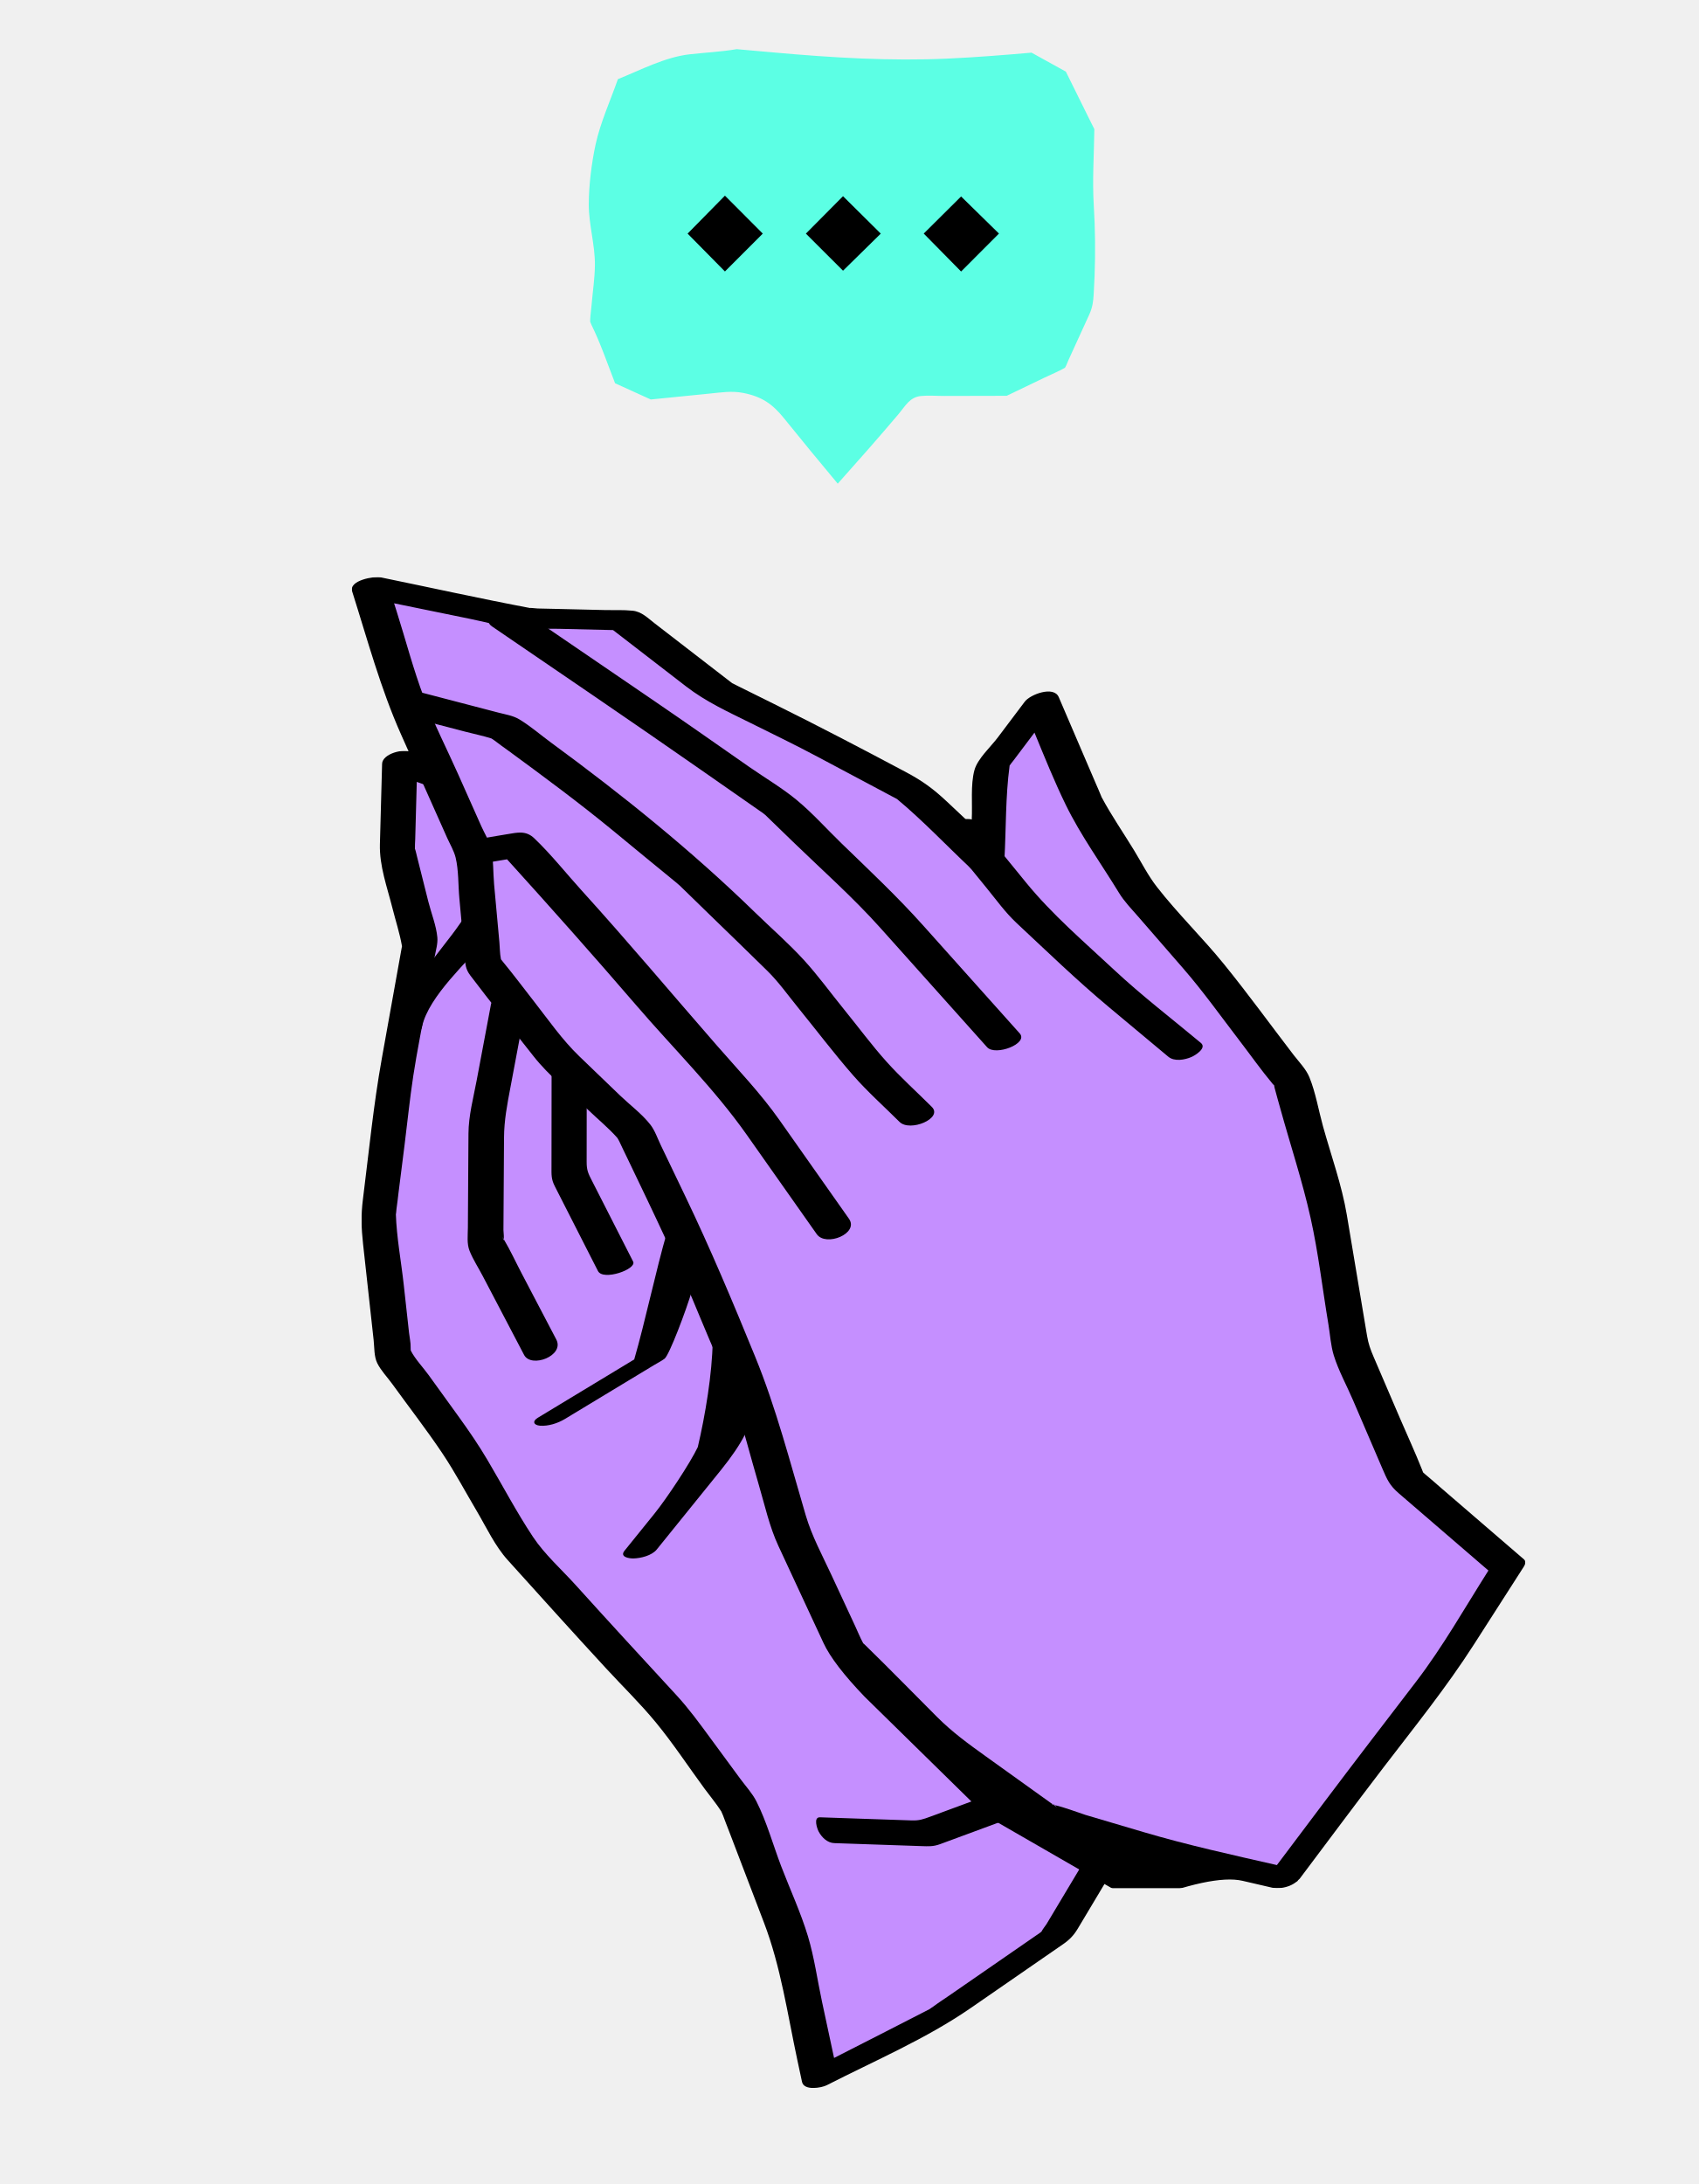
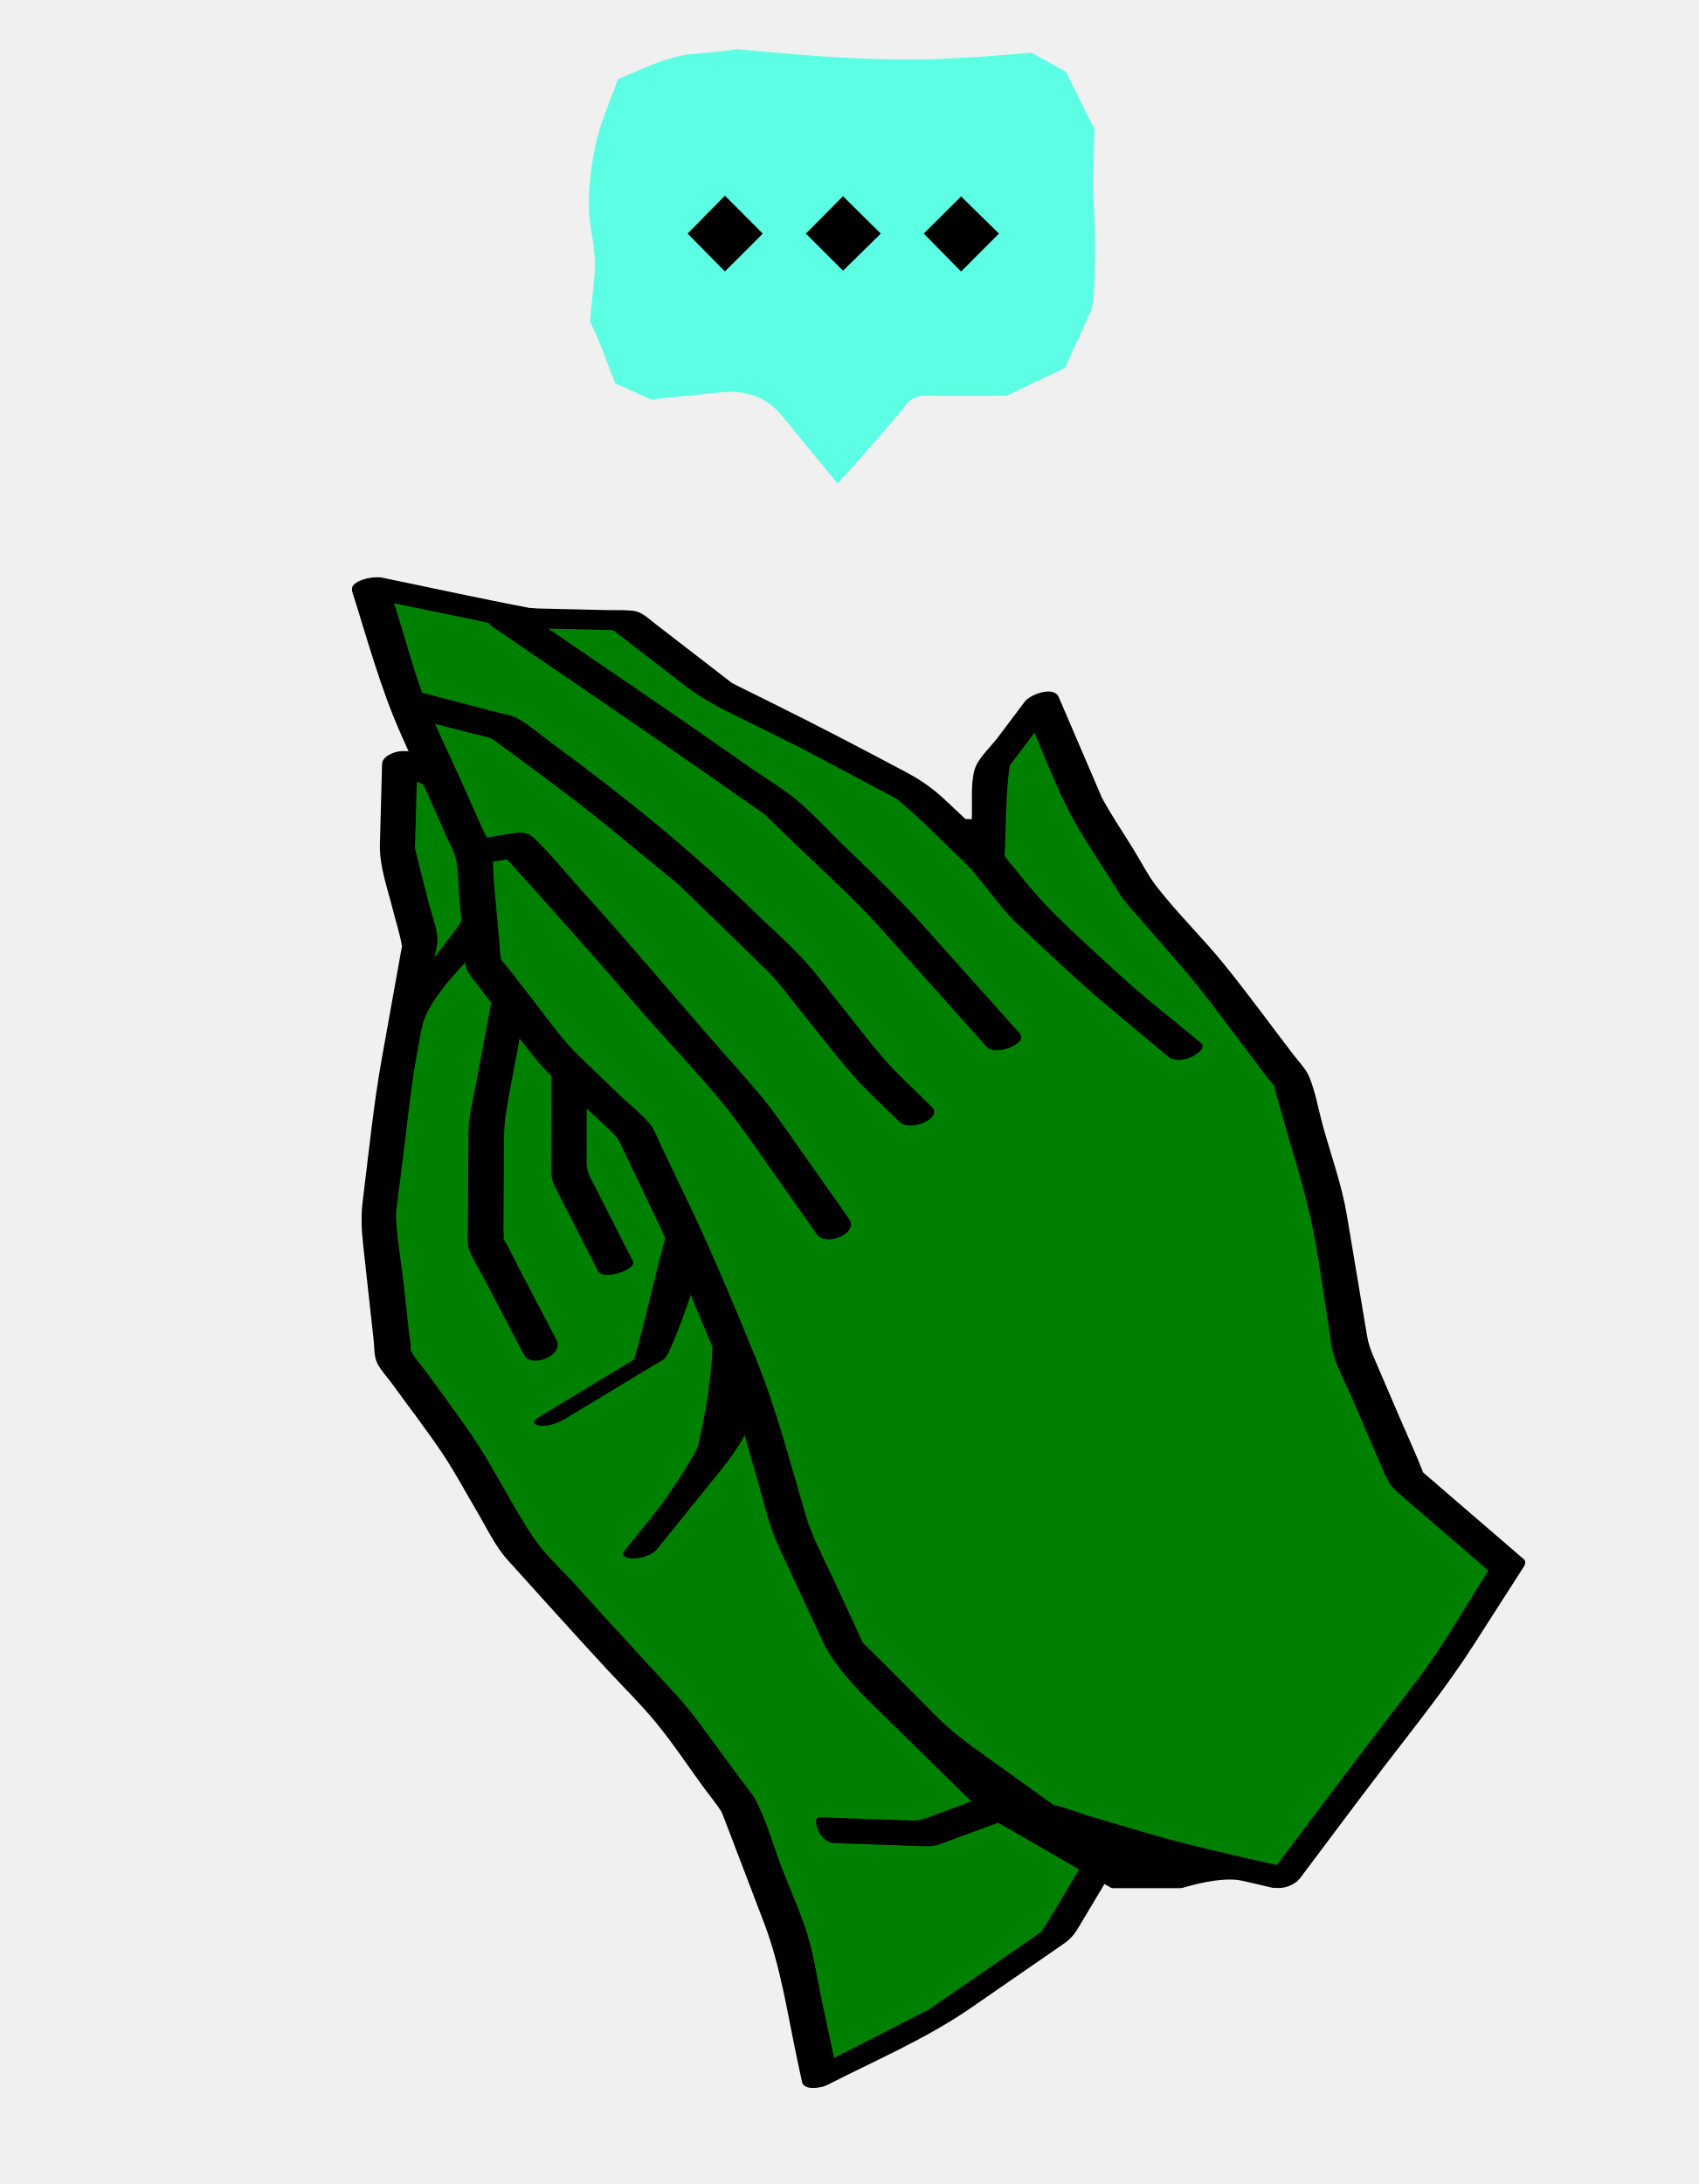
<svg xmlns="http://www.w3.org/2000/svg" height="180" viewBox="0 0 140 180" width="140">
  <mask id="a" fill="#fff">
    <path d="m.803.798h64.652v110.202h-64.652z" fill="#fff" fill-rule="evenodd" />
  </mask>
  <mask id="b" fill="#fff">
    <path d="m0 .478h96.722v108.054h-96.722z" fill="#fff" fill-rule="evenodd" />
  </mask>
  <g fill="none" fill-rule="evenodd">
    <path d="m0 1h140v180h-140z" transform="translate(0 -1)" />
-     <path d="m3.745 71.273 1.865 7.421-1.999 11.13-1.443 11.44 1.266 11.497 5.485 7.599 4.803 8.113 6.291 6.969 6.362 6.899 5.521 7.509 4.26 11.15 2.398 11.192 9.938-5.08 9.651-6.669 5.894-9.851-4.373-10.213-2.853-10.844-4.81-10.088-3.723-10.514-3.679-10.597-7.756-7.086-7.14-7.557-6.957-7.736-6.72-7.853-12.078-4.315z" fill="#c58fff" transform="translate(29 -1)" />
+     <path d="m3.745 71.273 1.865 7.421-1.999 11.13-1.443 11.44 1.266 11.497 5.485 7.599 4.803 8.113 6.291 6.969 6.362 6.899 5.521 7.509 4.26 11.15 2.398 11.192 9.938-5.08 9.651-6.669 5.894-9.851-4.373-10.213-2.853-10.844-4.81-10.088-3.723-10.514-3.679-10.597-7.756-7.086-7.14-7.557-6.957-7.736-6.72-7.853-12.078-4.315z" fill="green" transform="translate(29 -1)" />
    <path d="m62.535 88.612c-.001-.065.02-.125.11-.12-.02-.002-.061.048-.11.12m-.486.877-4.793 8.01c-.064.106-.32.417-.417.621-.045.036-.092.073-.133.101l-3.393 2.345-4.112 2.842c-.428.295-.87.577-1.285.888-.094.07-.2.125-.29.2l-.003.003c-2.442 1.262-4.896 2.503-7.343 3.755l-.532.271-.996-4.646c-.38-1.774-.633-3.64-1.156-5.378-.59-1.959-1.48-3.872-2.21-5.783-.667-1.748-1.193-3.673-2.04-5.343-.338-.664-.887-1.257-1.327-1.855-.83-1.127-1.658-2.255-2.487-3.382-.897-1.22-1.755-2.404-2.78-3.515-2.777-3.012-5.551-6.024-8.296-9.065-1.158-1.283-2.562-2.53-3.521-3.972-1.353-2.036-2.507-4.237-3.754-6.34-.73-1.235-1.503-2.365-2.343-3.53l-2.512-3.478c-.456-.632-1.11-1.309-1.468-2.016-.001-.029-.014-.119-.011-.257.012-.389-.09-.82-.132-1.206l-.438-3.975c-.211-1.91-.586-3.883-.648-5.809.015.054.039-.34.052-.427.067-.439.11-.882.166-1.322.167-1.31.332-2.62.497-3.93.24-1.907.432-3.826.722-5.724.309-2.023.725-4.037 1.087-6.052.226-1.258.45-2.514.677-3.77.09-.508.265-1.055.219-1.572-.086-.969-.505-2.006-.742-2.948l-.927-3.69c-.021-.083-.151-.66-.182-.672-.008-.26.02-.533.026-.788l.11-4.024.018-.7 4.816 1.72 4.068 1.454c.125.044.36.17.568.246.083.098.212.215.253.263 3.219 3.761 6.434 7.513 9.745 11.194 3.349 3.725 6.777 7.364 10.217 11.007 1.36 1.44 2.9 2.72 4.36 4.053l3.37 3.078c.095.086.425.448.46.417.099.23.166.5.244.722 1.613 4.646 3.224 9.291 4.865 13.927.752 2.126 1.397 4.337 2.28 6.411 1.115 2.607 2.45 5.138 3.67 7.697.78 1.633 1.28 3.005 1.742 4.755.719 2.736 1.309 5.547 2.169 8.243.68 2.135 1.778 4.207 2.66 6.266.516 1.206.94 2.534 1.577 3.682l.09.165c-.171.27-.425.777-.457.833m3.392-1.478c-.18-1.015-.924-2.157-1.328-3.099-.687-1.608-1.376-3.214-2.064-4.82-.73-1.707-1.221-3.27-1.695-5.07-.687-2.613-1.18-5.389-2.088-7.934-.806-2.26-2.112-4.444-3.144-6.608-.795-1.668-1.593-3.283-2.208-5.02-1.714-4.842-3.423-9.684-5.108-14.535l-1.501-4.323c-.204-.586-.326-.903-.784-1.32l-6.623-6.052c-3.002-2.742-5.748-5.867-8.467-8.89-3.46-3.849-6.898-7.703-10.263-11.634-.854-.999-1.674-2.046-2.571-3.006-.455-.485-.995-.628-1.615-.85-2.985-1.066-5.97-2.134-8.957-3.2l-1.988-.71c-.773-.405-2.522.108-2.543.924l-.18 6.623c-.05 1.806.597 3.537 1.035 5.28.258 1.026.598 2.063.78 3.104l.008.026-.025.116c-.072.38-.137.761-.205 1.142-.48 2.668-.958 5.337-1.437 8.005-.688 3.828-1.066 7.712-1.553 11.57-.17 1.34-.138 2.377.01 3.724l.87 7.904c.067.604.026 1.354.298 1.903.295.603.842 1.168 1.233 1.71 1.388 1.923 2.858 3.808 4.174 5.782 1.006 1.51 1.869 3.134 2.794 4.696.8 1.355 1.493 2.867 2.552 4.041 2.69 2.98 5.374 5.965 8.096 8.915 1.364 1.48 2.833 2.91 4.112 4.464 1.432 1.74 2.69 3.658 4.025 5.474.45.613.959 1.216 1.37 1.86.013.041.107.234.143.331.154.428.325.85.487 1.274l2.893 7.575c1.385 3.625 1.935 7.525 2.747 11.315l.384 1.796c.164.762 1.619.494 2.04.278 3.986-2.037 8.202-3.828 11.888-6.376l7.6-5.252c.529-.365.876-.73 1.205-1.28l2.29-3.83 2.464-4.117c.326-.544.964-1.252.849-1.906" fill="#000" mask="url(#a)" transform="translate(29 61.086)" />
-     <path d="m76.783 155.728 6.308-8.384 6.487-8.477 5.688-8.87-8.337-7.183-4.568-10.638-1.884-11.262-3.039-10.98-6.918-9.019-5.654-6.506-4.502-7.386-3.546-8.266-4.048 5.372-.425 7.777-6.127-5.76-7.947-4.229-8.125-4.025-7.567-5.84-8.505-.199-12.598-2.583 3.031 9.548 5.493 12.318.845 9.272 5.768 7.368 6.7 6.442 5.111 10.652 4.472 10.939 3.358 11.366 4.489 9.66 7.444 7.445 8.592 6.16 10.178 3.01z" fill="#c58fff" transform="translate(29 -.914)" />
+     <path d="m76.783 155.728 6.308-8.384 6.487-8.477 5.688-8.87-8.337-7.183-4.568-10.638-1.884-11.262-3.039-10.98-6.918-9.019-5.654-6.506-4.502-7.386-3.546-8.266-4.048 5.372-.425 7.777-6.127-5.76-7.947-4.229-8.125-4.025-7.567-5.84-8.505-.199-12.598-2.583 3.031 9.548 5.493 12.318.845 9.272 5.768 7.368 6.7 6.442 5.111 10.652 4.472 10.939 3.358 11.366 4.489 9.66 7.444 7.445 8.592 6.16 10.178 3.01z" fill="green" transform="translate(29 -.914)" />
    <path d="m80.109 101.497-3.861 5.132c-3.674-.838-7.354-1.644-10.969-2.712-1.609-.477-3.219-.952-4.828-1.428-.165-.049-1.855-.667-2.497-.798.119.11.19.284.076.117-.033-.047-.098-.093-.166-.136-.087-.014-.149-.016-.164.004.026-.034.056-.049.085-.055-.043-.025-.09-.053-.12-.074l-1.532-1.098-3.88-2.782c-1.454-1.043-2.757-1.988-4.015-3.246-1.987-1.988-3.951-4.003-5.964-5.964-.068-.067-.104-.095-.127-.11-.008-.018-.016-.037-.033-.068-.232-.432-.417-.897-.624-1.342l-1.961-4.22c-.752-1.62-1.609-3.196-2.115-4.909-1.3-4.4-2.436-8.84-4.173-13.088-1.83-4.476-3.672-8.87-5.763-13.228l-2.016-4.204c-.263-.547-.482-1.205-.858-1.686-.686-.878-1.692-1.628-2.494-2.398l-3.358-3.23c-1.418-1.363-2.541-2.995-3.751-4.542-.844-1.077-1.663-2.18-2.535-3.236-.054-.065-.12-.14-.173-.215-.001-.009-.001-.018-.006-.039-.091-.44-.084-.924-.125-1.372l-.436-4.77c-.088-.97-.035-2.098-.277-3.044-.15-.582-.522-1.177-.766-1.724l-1.93-4.33c-.927-2.079-1.986-4.144-2.797-6.273-.885-2.322-1.516-4.774-2.267-7.142l-.207-.65 6.218 1.273c1.147.235 2.308.55 3.468.711 1.259.177 2.59.088 3.858.117l4.506.106c2.004 1.545 4.008 3.091 6.011 4.638 1.646 1.27 3.42 2.075 5.289 3.002 1.862.923 3.731 1.828 5.566 2.805 1.458.776 2.916 1.553 4.375 2.328l1.72.916c.148.08.301.152.446.237 2.119 1.762 4.05 3.808 6.059 5.696.553.521 2.744.167 2.794-.748.138-2.528.083-5.145.419-7.653.003-.024.003-.036.003-.05.086-.14.209-.273.304-.4l1.401-1.858.348-.463c.824 2.001 1.634 4.015 2.578 5.951 1.225 2.513 2.932 4.866 4.387 7.254.436.715 1.014 1.306 1.564 1.938 1.242 1.43 2.483 2.86 3.725 4.287 1.647 1.894 3.11 3.954 4.636 5.944.909 1.186 1.778 2.42 2.735 3.567.077.093.119.135.144.155-.01.011-.012.05.018.165.157.604.332 1.204.499 1.805.822 2.966 1.804 5.93 2.473 8.934.642 2.881.982 5.863 1.469 8.774.138.83.193 1.748.441 2.552.388 1.255 1.067 2.482 1.583 3.687l2.421 5.638c.394.917.601 1.395 1.348 2.038l7.395 6.37c-1.939 3.056-3.75 6.268-5.946 9.138-2.549 3.33-5.107 6.653-7.628 10.005zm9.649-25.969c-.431-.37-.854-.754-1.294-1.114-.045-.036-.127-.12-.164-.145-.032-.078-.06-.159-.088-.229-.568-1.432-1.218-2.836-1.826-4.25l-2.162-5.038c-.263-.614-.433-1.079-.543-1.732-.555-3.323-1.111-6.647-1.668-9.97-.412-2.469-1.3-4.908-1.967-7.317-.363-1.31-.602-2.762-1.114-4.023-.279-.689-.863-1.272-1.314-1.86-1.909-2.489-3.757-5.04-5.734-7.476-1.766-2.177-3.801-4.148-5.524-6.359-.722-.924-1.272-2.014-1.883-3.016-.887-1.456-1.88-2.89-2.684-4.398.01.011-.056-.135-.102-.25-.1-.256-.217-.507-.325-.759-.409-.954-.818-1.908-1.228-2.86l-1.871-4.363c-.413-.964-2.357-.213-2.795.367l-2.246 2.981c-.57.756-1.65 1.731-1.907 2.665-.335 1.214-.154 2.817-.223 4.07l-.023.43-1.999-1.879c-1.141-1.073-2.04-1.729-3.418-2.462-3.597-1.914-7.193-3.793-10.844-5.602l-3.044-1.509c-.085-.042-.359-.19-.417-.21-.154-.114-.304-.236-.455-.35-1.976-1.527-3.953-3.053-5.93-4.578-.579-.446-1.075-.969-1.824-1.045-.769-.079-1.573-.037-2.346-.055-1.34-.03-2.681-.062-4.021-.095l-1.456-.033c-.174-.004-.829-.087-.555-.024-4.143-.782-8.266-1.696-12.397-2.544-.531-.108-2.63.246-2.34 1.161 1.257 3.96 2.334 7.985 4.026 11.781l3.804 8.532c.234.522.567 1.075.7 1.63.251 1.048.206 2.26.304 3.331l.436 4.77c.063.698.061 1.07.476 1.618 1.69 2.236 3.457 4.417 5.185 6.623 1.291 1.65 3.04 3.022 4.546 4.47.778.748 1.654 1.464 2.372 2.275.019.03.096.14.168.293.233.506.481 1.004.721 1.505 2.084 4.343 4.155 8.638 5.977 13.094.898 2.197 1.924 4.382 2.707 6.624.809 2.315 1.398 4.732 2.093 7.084.497 1.683.874 3.44 1.615 5.034l3.723 8.011c.538 1.158 1.67 2.634 3.394 4.429l9.979 9.79 12.543 7.228c4.115-1.614 6.988-2.231 8.62-1.853l2.476.574c.045.011.098.005.145.012.062.01.124.017.178.02.013 0 .027-.003.041-.003.136.004.274-.006.418-.027.035-.005.068-.01.103-.017.141-.026.274-.062.409-.11.049-.018.094-.034.141-.054.115-.049.219-.102.319-.165.065-.039.123-.08.182-.126.035-.028.082-.049.113-.079.031-.029.039-.058.065-.087.039-.04.09-.072.124-.116 2.294-3.05 4.569-6.113 6.888-9.145 2.556-3.34 5.191-6.6 7.46-10.14l4.134-6.447c.105-.164.182-.426.001-.582z" fill="#000" mask="url(#b)" transform="translate(29 47.086)" />
    <path d="m57.785 149.621.079.051c.025.004.062.013.09.02-.052-.048-.11-.082-.17-.07m-46.229-97.08c5.734 3.913 11.477 7.814 17.171 11.786l5.183 3.616c.156.11.401.348.106.074.136.127.268.26.401.388l1.965 1.905c2.403 2.328 4.936 4.57 7.17 7.065l8.81 9.845c.673.755 3.442-.295 2.688-1.139l-7.956-8.892c-2.13-2.38-4.445-4.553-6.742-6.778-1.203-1.166-2.359-2.464-3.649-3.535-1.22-1.015-2.648-1.85-3.95-2.758-2.607-1.818-5.207-3.647-7.833-5.439l-11.06-7.549c-.785-.536-3.46.621-2.304 1.411m36.251 39.601c-1.239-1.236-2.565-2.424-3.734-3.727-1.227-1.367-2.33-2.867-3.489-4.291-1.106-1.361-2.155-2.815-3.34-4.108-1.258-1.372-2.69-2.618-4.023-3.916-5.232-5.094-10.887-9.648-16.773-13.964-.868-.636-1.718-1.376-2.638-1.933-.516-.313-1.137-.404-1.718-.555l-6.588-1.72c-.682-.178-1.569-.002-2.049.55-.41.47-.313 1.118.346 1.29l5.576 1.455c.701.184 1.432.33 2.124.55.044.029.162.095.278.185.364.288.753.552 1.128.828 2.95 2.16 5.854 4.31 8.677 6.63 1.723 1.414 3.438 2.839 5.168 4.245.061.049.238.208.295.256l.24.233 2.138 2.083c1.612 1.569 3.237 3.128 4.838 4.709.921.91 1.686 1.99 2.501 2.994 1.515 1.863 2.974 3.794 4.555 5.602 1.181 1.352 2.551 2.569 3.824 3.837.861.86 3.61-.29 2.664-1.233m-6.832 9.214c-1.91-2.712-3.82-5.425-5.732-8.137-1.544-2.192-3.409-4.138-5.17-6.158-3.7-4.24-7.315-8.553-11.095-12.718-1.302-1.434-2.538-3.004-3.94-4.34-.68-.65-1.368-.481-2.204-.342-.933.156-1.868.31-2.802.467-.614.102-1.147.339-1.207 1.093-.055.684.361 1.116.947 1.019l3.023-.504c3.618 3.992 7.186 8.007 10.701 12.09 3.014 3.504 6.381 6.818 9.043 10.596l5.783 8.208c.751 1.067 3.514-.051 2.653-1.274m29.009-14.487c-2.379-1.987-4.866-3.889-7.132-6.004-2.519-2.352-5.128-4.575-7.307-7.248l-4.022-4.934c-.625-.765-3.41.25-2.692 1.133l3.482 4.271c.801.982 1.548 2.028 2.476 2.895 2.513 2.347 4.98 4.737 7.62 6.94l4.884 4.078c.508.425 1.36.267 1.918.026.29-.125 1.285-.73.773-1.158m-61.713-8.945-4.317 5.608-.617.801c-.464.603.41.735.858.706.46-.029.368.497.796.324.325-.13-.145 1.36.018 1.039.245-.483.647-.264.778-.872.55-2.54 3.87-5.441 5.043-6.964l.616-.802c.465-.603-.408-.735-.858-.706-.46.029-.663-1.898-.809-1.46-.187.559-1.289 2.042-1.508 2.326m3.194 5.786-1.174 6.244c-.272 1.453-.668 2.902-.677 4.384l-.048 7.761c-.004.638-.097 1.318.14 1.91.287.715.735 1.4 1.09 2.081l3.403 6.493c.59 1.124 3.356.067 2.655-1.27l-2.873-5.484c-.482-.919-.921-1.883-1.454-2.774-.352-.588.069.047-.036.134.092-.078.005-.785.006-.904.016-2.537.03-5.075.048-7.612.009-1.437.26-2.716.528-4.138l1.326-7.053c.267-1.422-2.693-1.054-2.934.228m5.001 5.857-.008 7.472c-.001.701-.032 1.046.276 1.65l1.964 3.858 1.59 3.121c.426.834 3.219-.148 2.899-.777l-3.376-6.627c-.328-.642-.456-.888-.455-1.591 0-1.463.003-2.928.004-4.392.002-1.163.002-2.327.003-3.49 0-.654-2.896-.188-2.897.776m12.051 30.61c-.616 1.3-2.556 4.232-3.575 5.492l-2.466 3.053c-.415.513.362.641.728.635.601-.01 1.523-.233 1.927-.734 1.764-2.184 3.53-4.367 5.292-6.55 1.763-2.185 2.594-3.812 2.802-5.443.208-1.63-.95-3.847-.782-5.165.115-.904-2.595-.809-2.699 0-.042 2.675-.609 6.079-1.227 8.712zm-2.55-17.672c-.896 3.086-1.794 7.365-2.69 10.451l-7.944 4.805c-.486.293-.341.611.175.655.679.056 1.476-.202 2.05-.55l7.344-4.44c.287-.175.605-.33.877-.532.38-.282 1.795-4.018 2.266-5.637.369-1.271.412-2.79.782-4.06.175-.605-1.427-2.128-1.645-1.378zm28.395 45.665c-2.229.822-4.459 1.646-6.687 2.47-.608.224-.917.33-1.549.308l-4.228-.143-3.312-.114c-.566-.018-.228.954-.107 1.177.261.486.72.933 1.29.952l7.14.244c.631.021 1.01.05 1.588-.163l3.918-1.447 3.131-1.156c.955-.353-.406-2.416-1.184-2.129" fill="#000" transform="translate(29 -.914)" />
    <path d="m12.907.052 3.173.282c4.71.42 9.496.713 14.222.495 2.313-.106 4.608-.289 6.91-.489l2.827 1.563 2.114 4.271.116.228.119.242-.002.074c-.026 2.07-.171 4.117-.046 6.183.12 1.999.142 3.885.067 5.852l-.072 1.475c-.035.61-.092 1.097-.37 1.707l-1.712 3.746-.134.32c-.045.11-.095.219-.154.312l-.03.014c-.515.294-1.084.522-1.62.78l-3.15 1.514-5.141.012c-.633.002-1.302-.06-1.933.005-.93.096-1.285.832-1.862 1.514-1.635 1.933-3.306 3.824-4.991 5.71-1.488-1.785-2.97-3.576-4.428-5.388-.926-1.148-1.79-1.782-3.361-2.089-.954-.188-1.848-.038-2.801.056l-4.821.483-2.941-1.336c-.63-1.612-1.193-3.288-1.956-4.833-.037-.074-.072-.162-.098-.245.001-.337.044-.682.08-1.022l.034-.338c.092-1.086.264-2.195.277-3.285.02-1.666-.506-3.33-.506-4.997 0-1.573.23-3.436.565-4.974.394-1.81 1.223-3.612 1.835-5.369 1.903-.77 3.889-1.818 5.911-2.049 1.277-.145 2.606-.206 3.879-.424z" fill="#5cffe4" transform="translate(47.813 4)" />
    <g fill="#000">
      <path d="m8.863 15.253 3.077 3.12 3.118-3.12-3.118-3.127zm9.749.001 3.061 3.056 3.111-3.056-3.111-3.084zm12.793-3.062-3.079 3.058 3.079 3.126 3.121-3.126z" transform="translate(47.813 4)" />
      <path d="m40.362.621c-.169-.044-.263-.056-.287-.049.09.012.177.027.259.047z" transform="translate(29 -.914)" />
    </g>
  </g>
</svg>
